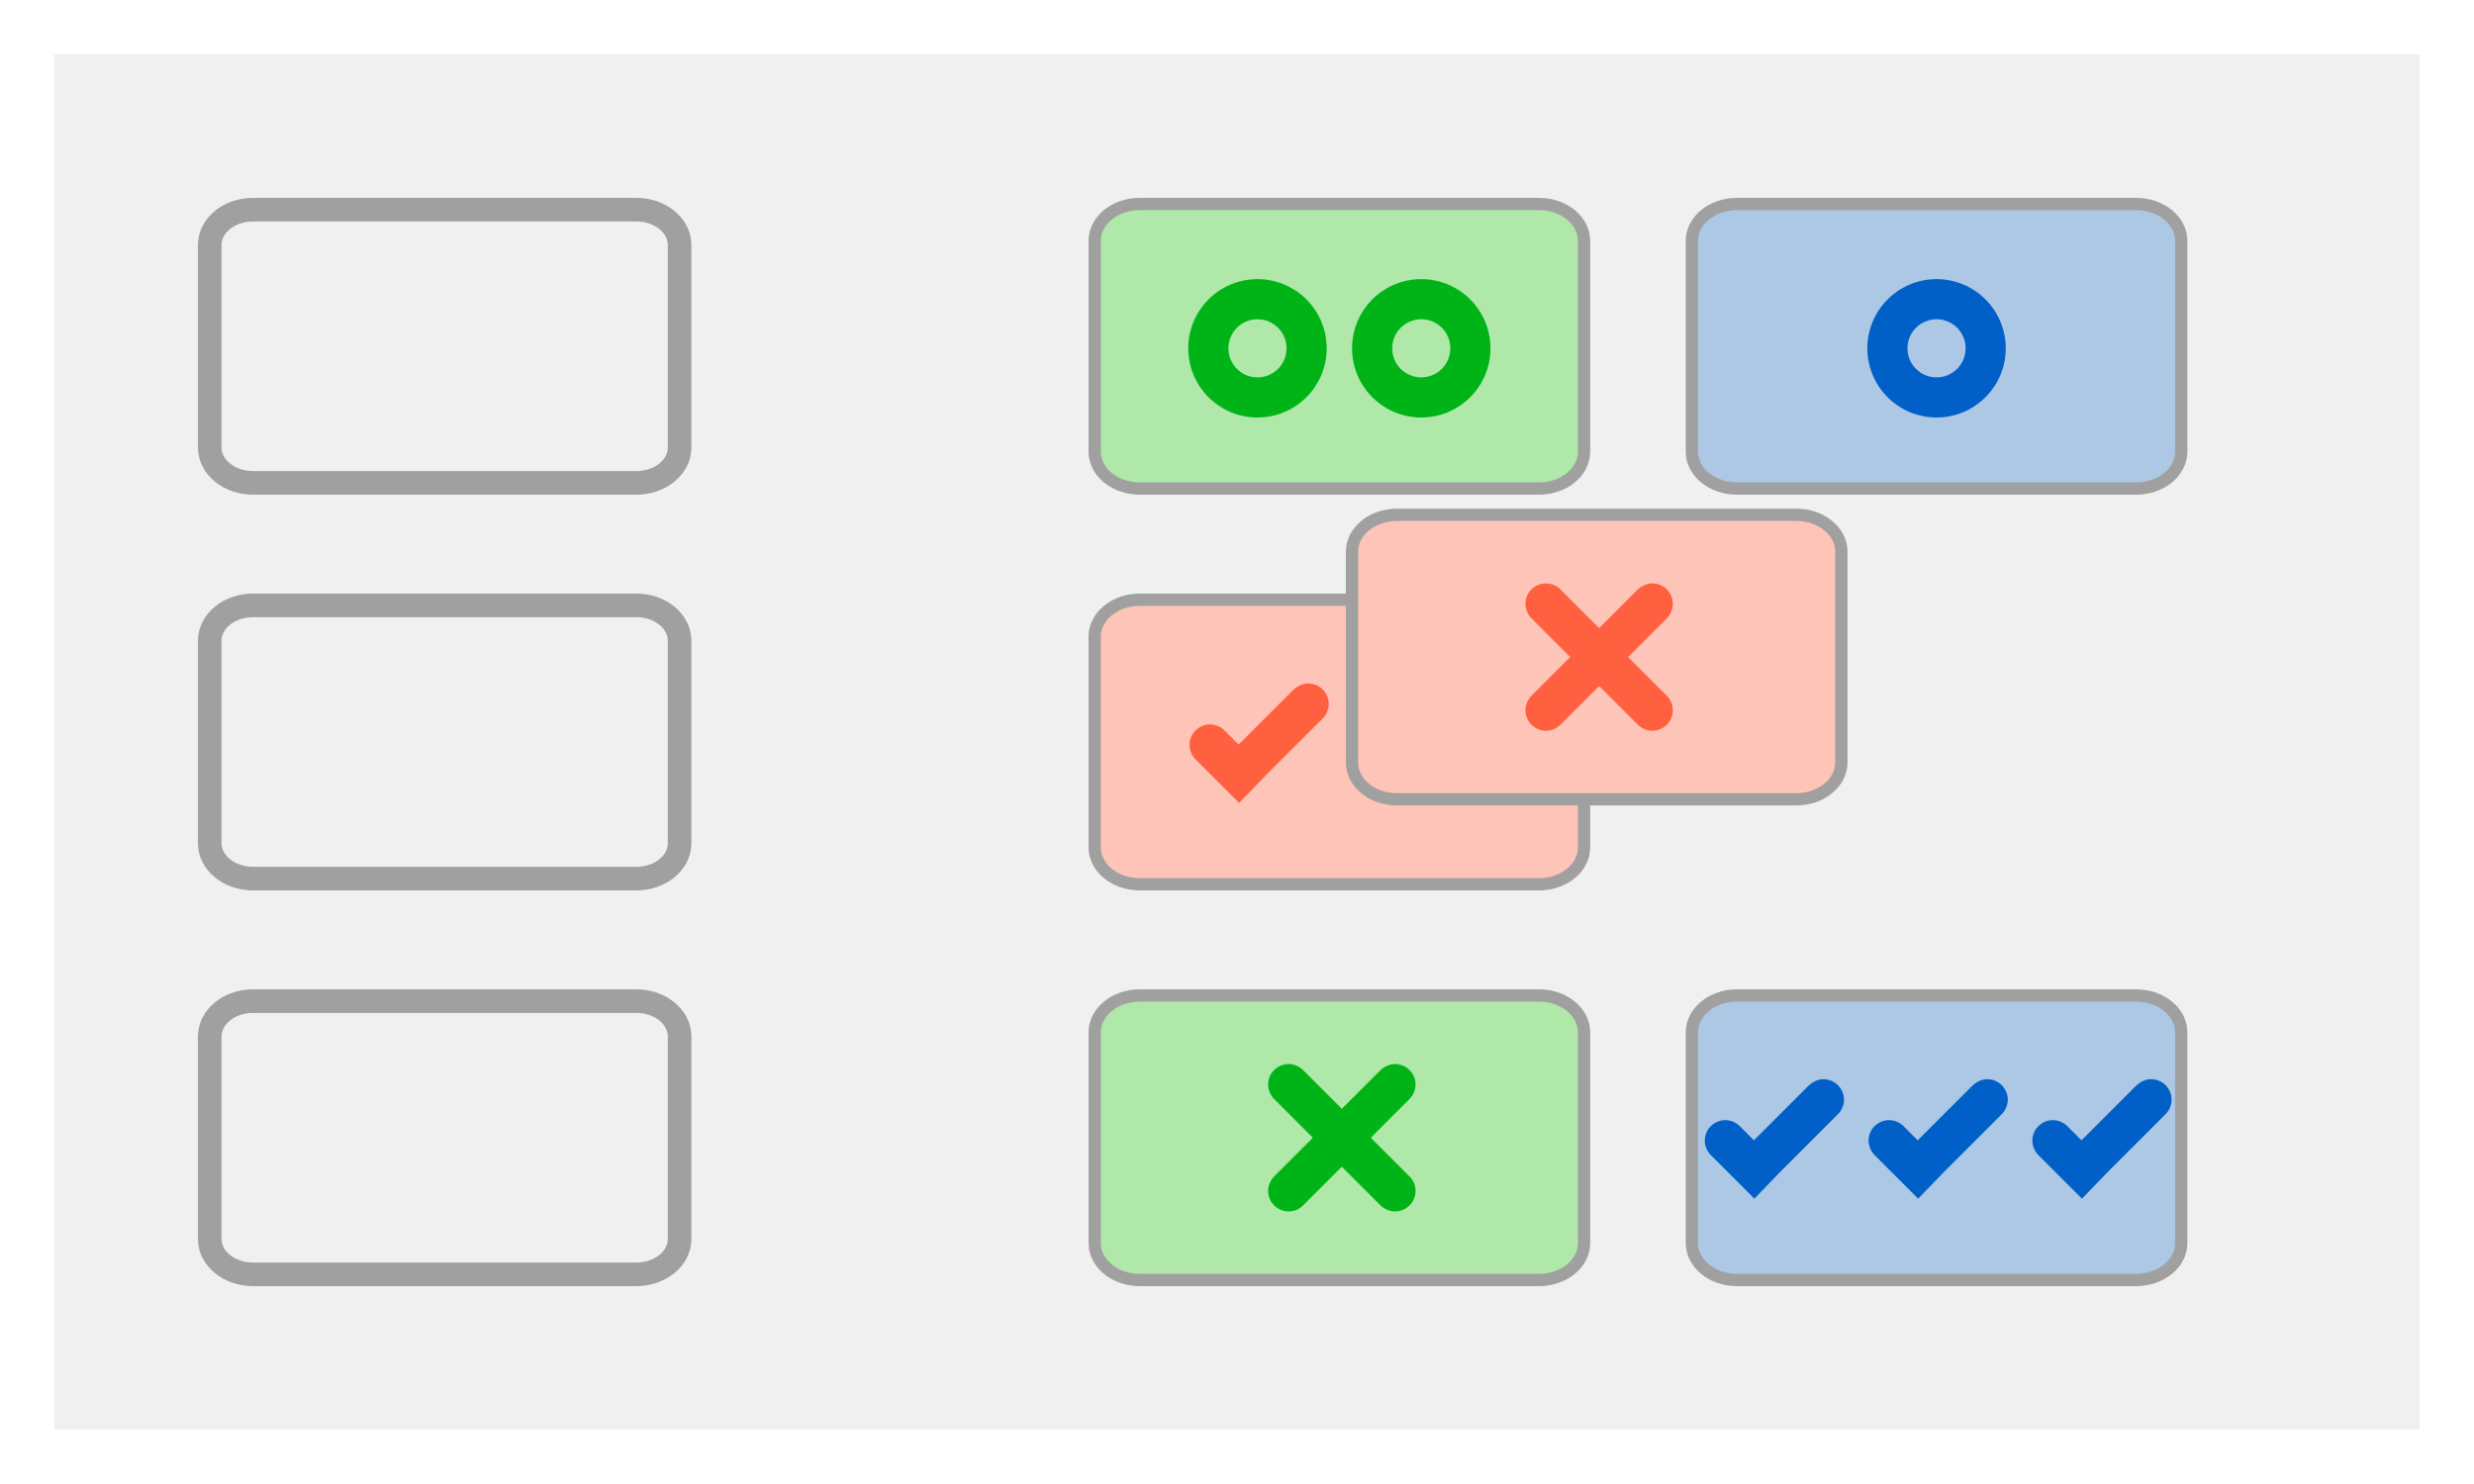
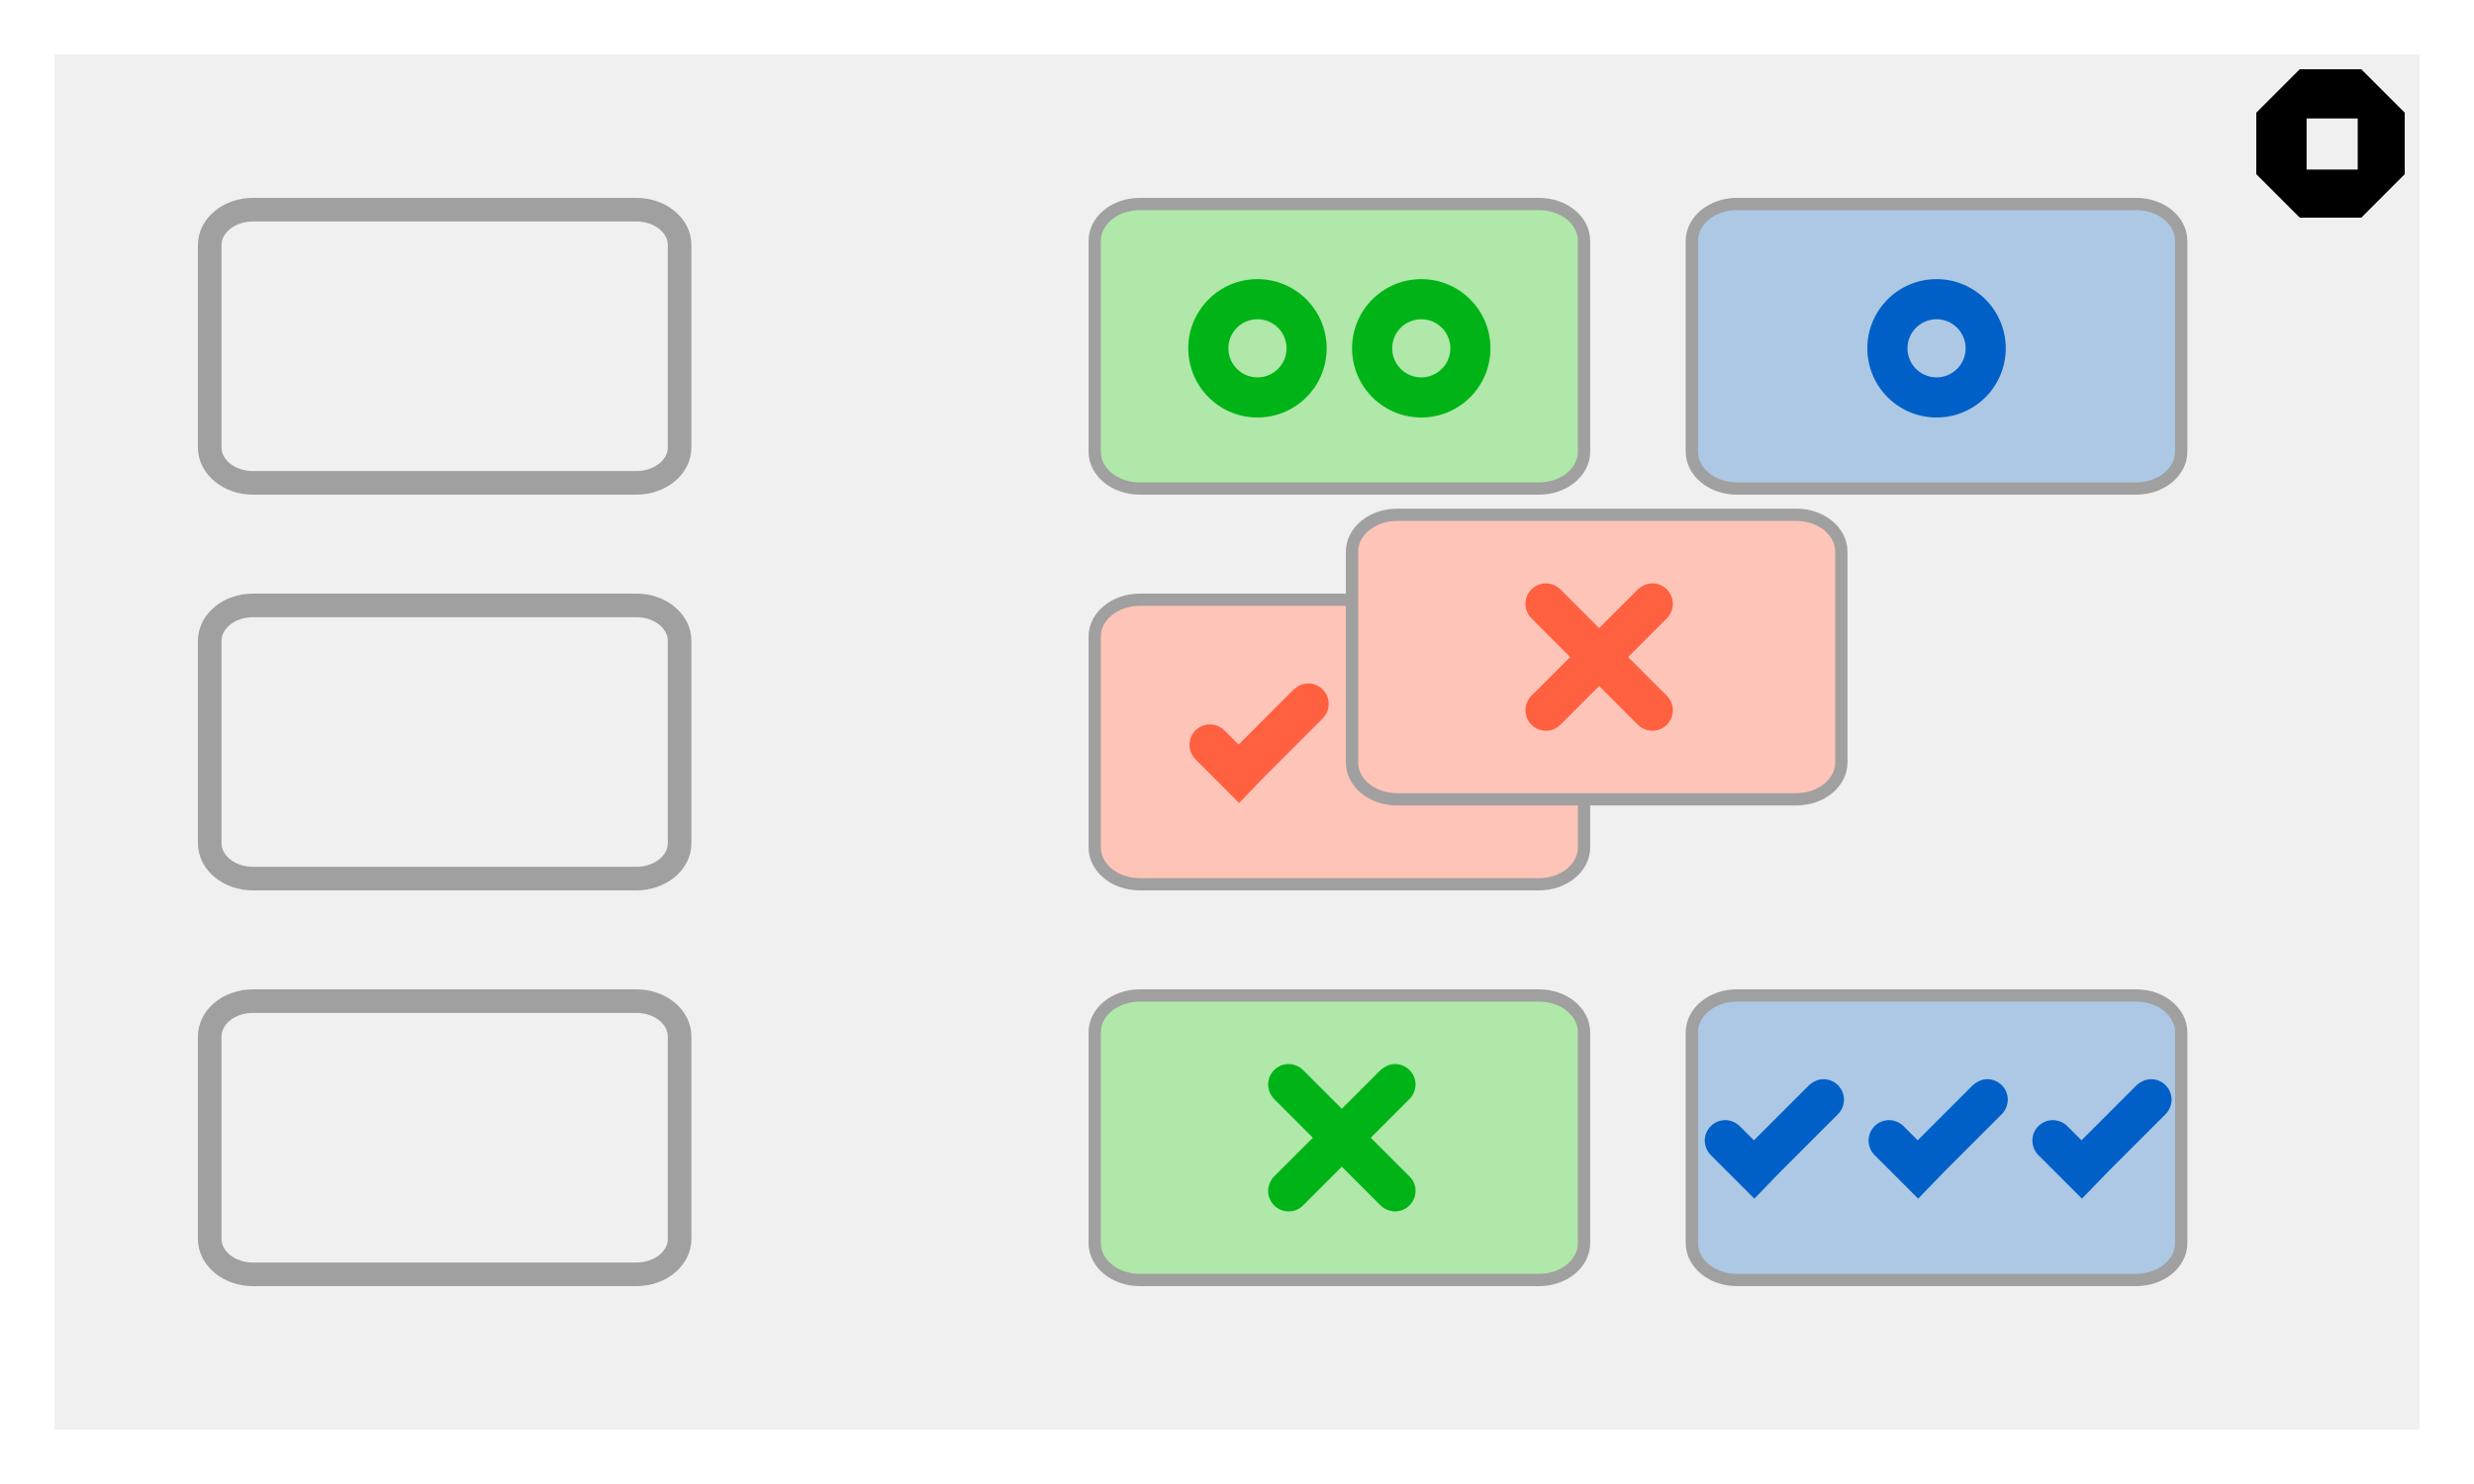
<svg xmlns="http://www.w3.org/2000/svg" version="1.0" width="125" height="75" id="svg3001">
  <defs id="defs3009" />
  <g id="g3003">
    <rect width="119.5" height="69.5" rx="11" ry="0" x="2.75" y="2.75" id="rect3005" style="fill:#f0f0f0;stroke:none" />
  </g>
  <g transform="matrix(0.1986755,0,0,0.1986755,10.04967,10.04967)" id="g3392">
    <rect width="119.5" height="69.5" rx="11" ry="9" x="2.75" y="2.75" id="rect3394" style="fill:#f0f0f0;stroke:#a0a0a0;stroke-width:6" />
  </g>
  <g transform="matrix(0.1986755,0,0,0.1986755,10.04967,30.04967)" id="g3392-0">
    <rect width="119.5" height="69.5" rx="11" ry="9" x="2.75" y="2.75" id="rect3394-9" style="fill:#f0f0f0;stroke:#a0a0a0;stroke-width:6" />
  </g>
  <g transform="matrix(0.1986755,0,0,0.1986755,10.04967,50.04967)" id="g3392-9">
    <rect width="119.5" height="69.5" rx="11" ry="9" x="2.75" y="2.75" id="rect3394-8" style="fill:#f0f0f0;stroke:#a0a0a0;stroke-width:6" />
  </g>
  <g transform="matrix(0.2068966,0,0,0.2068966,84.91379,9.741379)" id="g4014">
    <rect width="119.5" height="69.5" rx="11" ry="9" x="2.75" y="2.75" id="rect4016" style="fill:#acc8e4;stroke:#a0a0a0;stroke-width:3" />
    <circle cx="62.5" cy="38" r="16" id="circle4018" style="fill:#0060c8;stroke:#0060c8;stroke-width:1.8" />
    <circle cx="62.5" cy="38" r="8" id="circle4020" style="fill:#acc8e4;stroke:#0060c8;stroke-width:1.8" />
  </g>
  <g transform="matrix(0.2068966,0,0,0.2068966,54.74138,9.741379)" id="g3952">
    <rect width="119.5" height="69.5" rx="11" ry="9" x="2.75" y="2.75" id="rect3954" style="fill:#afe8a8;stroke:#a0a0a0;stroke-width:3" />
    <circle cx="42.5" cy="38" r="16" id="circle3956" style="fill:#00b418;stroke:#00b418;stroke-width:1.8" />
    <circle cx="42.5" cy="38" r="8" id="circle3958" style="fill:#afe8a8;stroke:#00b418;stroke-width:1.8" />
    <circle cx="82.5" cy="38" r="16" id="circle3960" style="fill:#00b418;stroke:#00b418;stroke-width:1.8" />
    <circle cx="82.5" cy="38" r="8" id="circle3962" style="fill:#afe8a8;stroke:#00b418;stroke-width:1.8" />
  </g>
  <g transform="matrix(0.2068966,0,0,0.2068966,84.91379,49.74138)" id="g4297">
    <rect width="119.5" height="69.5" rx="11" ry="9" x="2.75" y="2.75" id="rect4299" style="fill:#acc8e4;stroke:#a0a0a0;stroke-width:3" />
    <path d="m 22.5,76.1 -5.9,-5.9 -4.1,-4.1 c -0.7,-0.7 -1.2,-1.8 -1.2,-2.9 0,-2.3 1.9,-4.1 4.1,-4.1 1.1,0 2.2,0.5 2.9,1.2 l 4.1,4.1 14.1,-14.1 c 0.8,-0.7 1.8,-1.2 2.9,-1.2 2.3,0 4.1,1.9 4.1,4.1 0,1.1 -0.5,2.2 -1.2,2.9 l -14.1,14.1 -5.7,5.9 z" transform="translate(-4.5,-25)" id="path4301" style="fill:#0060c8;stroke:#0060c8;stroke-width:1.8" />
    <path d="m 22.5,76.1 -5.9,-5.9 -4.1,-4.1 c -0.7,-0.7 -1.2,-1.8 -1.2,-2.9 0,-2.3 1.9,-4.1 4.1,-4.1 1.1,0 2.2,0.5 2.9,1.2 l 4.1,4.1 14.1,-14.1 c 0.8,-0.7 1.8,-1.2 2.9,-1.2 2.3,0 4.1,1.9 4.1,4.1 0,1.1 -0.5,2.2 -1.2,2.9 l -14.1,14.1 -5.7,5.9 z" transform="translate(35.5,-25)" id="path4303" style="fill:#0060c8;stroke:#0060c8;stroke-width:1.8" />
    <path d="m 22.5,76.1 -5.9,-5.9 -4.1,-4.1 c -0.7,-0.7 -1.2,-1.8 -1.2,-2.9 0,-2.3 1.9,-4.1 4.1,-4.1 1.1,0 2.2,0.5 2.9,1.2 l 4.1,4.1 14.1,-14.1 c 0.8,-0.7 1.8,-1.2 2.9,-1.2 2.3,0 4.1,1.9 4.1,4.1 0,1.1 -0.5,2.2 -1.2,2.9 l -14.1,14.1 -5.7,5.9 z" transform="translate(75.5,-25)" id="path4305" style="fill:#0060c8;stroke:#0060c8;stroke-width:1.8" />
  </g>
  <g transform="matrix(0.2068966,0,0,0.2068966,54.74138,29.74138)" id="g4176">
    <rect width="119.5" height="69.5" rx="11" ry="9" x="2.75" y="2.75" id="rect4178" style="fill:#ffc4b8;stroke:#a0a0a0;stroke-width:3" />
    <path d="m 22.5,76.1 -5.9,-5.9 -4.1,-4.1 c -0.7,-0.7 -1.2,-1.8 -1.2,-2.9 0,-2.3 1.9,-4.1 4.1,-4.1 1.1,0 2.2,0.5 2.9,1.2 l 4.1,4.1 14.1,-14.1 c 0.8,-0.7 1.8,-1.2 2.9,-1.2 2.3,0 4.1,1.9 4.1,4.1 0,1.1 -0.5,2.2 -1.2,2.9 l -14.1,14.1 -5.7,5.9 z" transform="translate(15.5,-25)" id="path4180" style="fill:#ff6040;stroke:#ff6040;stroke-width:1.8" />
    <path d="m 22.5,76.1 -5.9,-5.9 -4.1,-4.1 c -0.7,-0.7 -1.2,-1.8 -1.2,-2.9 0,-2.3 1.9,-4.1 4.1,-4.1 1.1,0 2.2,0.5 2.9,1.2 l 4.1,4.1 14.1,-14.1 c 0.8,-0.7 1.8,-1.2 2.9,-1.2 2.3,0 4.1,1.9 4.1,4.1 0,1.1 -0.5,2.2 -1.2,2.9 l -14.1,14.1 -5.7,5.9 z" transform="translate(55.5,-25)" id="path4182" style="fill:#ff6040;stroke:#ff6040;stroke-width:1.8" />
  </g>
  <g transform="matrix(0.2068966,0,0,0.2068966,54.74138,49.74138)" id="g4740">
    <rect width="119.5" height="69.5" rx="11" ry="9" x="2.75" y="2.75" id="rect4742" style="fill:#afe8a8;stroke:#a0a0a0;stroke-width:3" />
    <path d="m 33.4,62.5 10.1,10.1 c 0.8,0.8 1.2,1.8 1.2,2.9 0,2.3 -1.9,4.1 -4.1,4.1 -1.1,0 -2.2,-0.5 -2.9,-1.2 L 27.6,68.3 17.5,78.4 c -0.8,0.8 -1.8,1.2 -2.9,1.2 -2.3,0 -4.1,-1.9 -4.1,-4.1 0,-1.1 0.5,-2.2 1.2,-2.9 L 21.8,62.5 11.7,52.4 c -0.7,-0.7 -1.2,-1.8 -1.2,-2.9 0,-2.3 1.9,-4.1 4.1,-4.1 1.1,0 2.2,0.5 2.9,1.2 L 27.6,56.7 37.7,46.6 c 0.8,-0.7 1.8,-1.2 2.9,-1.2 2.3,0 4.1,1.9 4.1,4.1 0,1.1 -0.5,2.2 -1.2,2.9 L 33.4,62.5 z" transform="translate(35.5,-25)" id="path4744" style="fill:#00b418;stroke:#00b418;stroke-width:1.8" />
  </g>
  <g transform="matrix(0.2068966,0,0,0.2068966,67.74207,25.44845)" id="g4395">
    <rect width="119.5" height="69.5" rx="11" ry="9" x="2.75" y="2.75" id="rect4397" style="fill:#ffc4b8;stroke:#a0a0a0;stroke-width:3" />
    <path d="m 33.4,62.5 10.1,10.1 c 0.8,0.8 1.2,1.8 1.2,2.9 0,2.3 -1.9,4.1 -4.1,4.1 -1.1,0 -2.2,-0.5 -2.9,-1.2 L 27.6,68.3 17.5,78.4 c -0.8,0.8 -1.8,1.2 -2.9,1.2 -2.3,0 -4.1,-1.9 -4.1,-4.1 0,-1.1 0.5,-2.2 1.2,-2.9 L 21.8,62.5 11.7,52.4 c -0.7,-0.7 -1.2,-1.8 -1.2,-2.9 0,-2.3 1.9,-4.1 4.1,-4.1 1.1,0 2.2,0.5 2.9,1.2 L 27.6,56.7 37.7,46.6 c 0.8,-0.7 1.8,-1.2 2.9,-1.2 2.3,0 4.1,1.9 4.1,4.1 0,1.1 -0.5,2.2 -1.2,2.9 L 33.4,62.5 z" transform="translate(35.5,-25)" id="path4399" style="fill:#ff6040;stroke:#ff6040;stroke-width:1.8" />
  </g>
+   <g transform="matrix(0.1666778,0,0,0.1666778,113.1663,2.666111)" id="activity-stop" style="fill:#000000;fill-opacity:1;stroke:none;display:block">
+     <path d="M 36.822,5 H 18.181 L 5.002,18.182 V 36.82 L 18.181,50 H 36.823 L 49.999,36.82 V 18.182 L 36.822,5 z M 35.75,35.414 h -15.5 v -15.5 h 15.5 v 15.5 z" id="path3082" style="fill:#000000;fill-opacity:1;stroke:none;display:inline" />
+   </g>
</svg>
